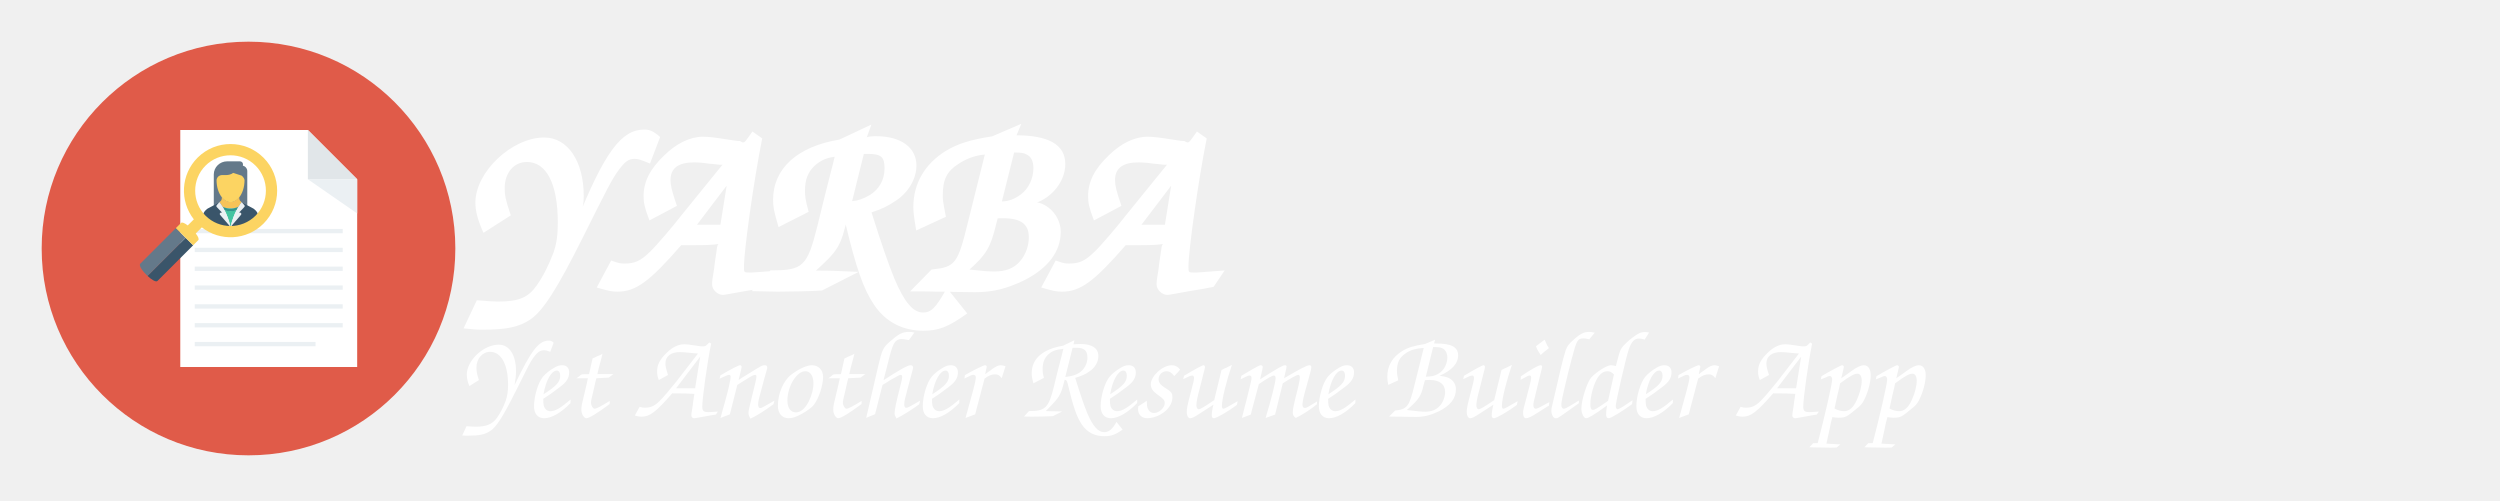
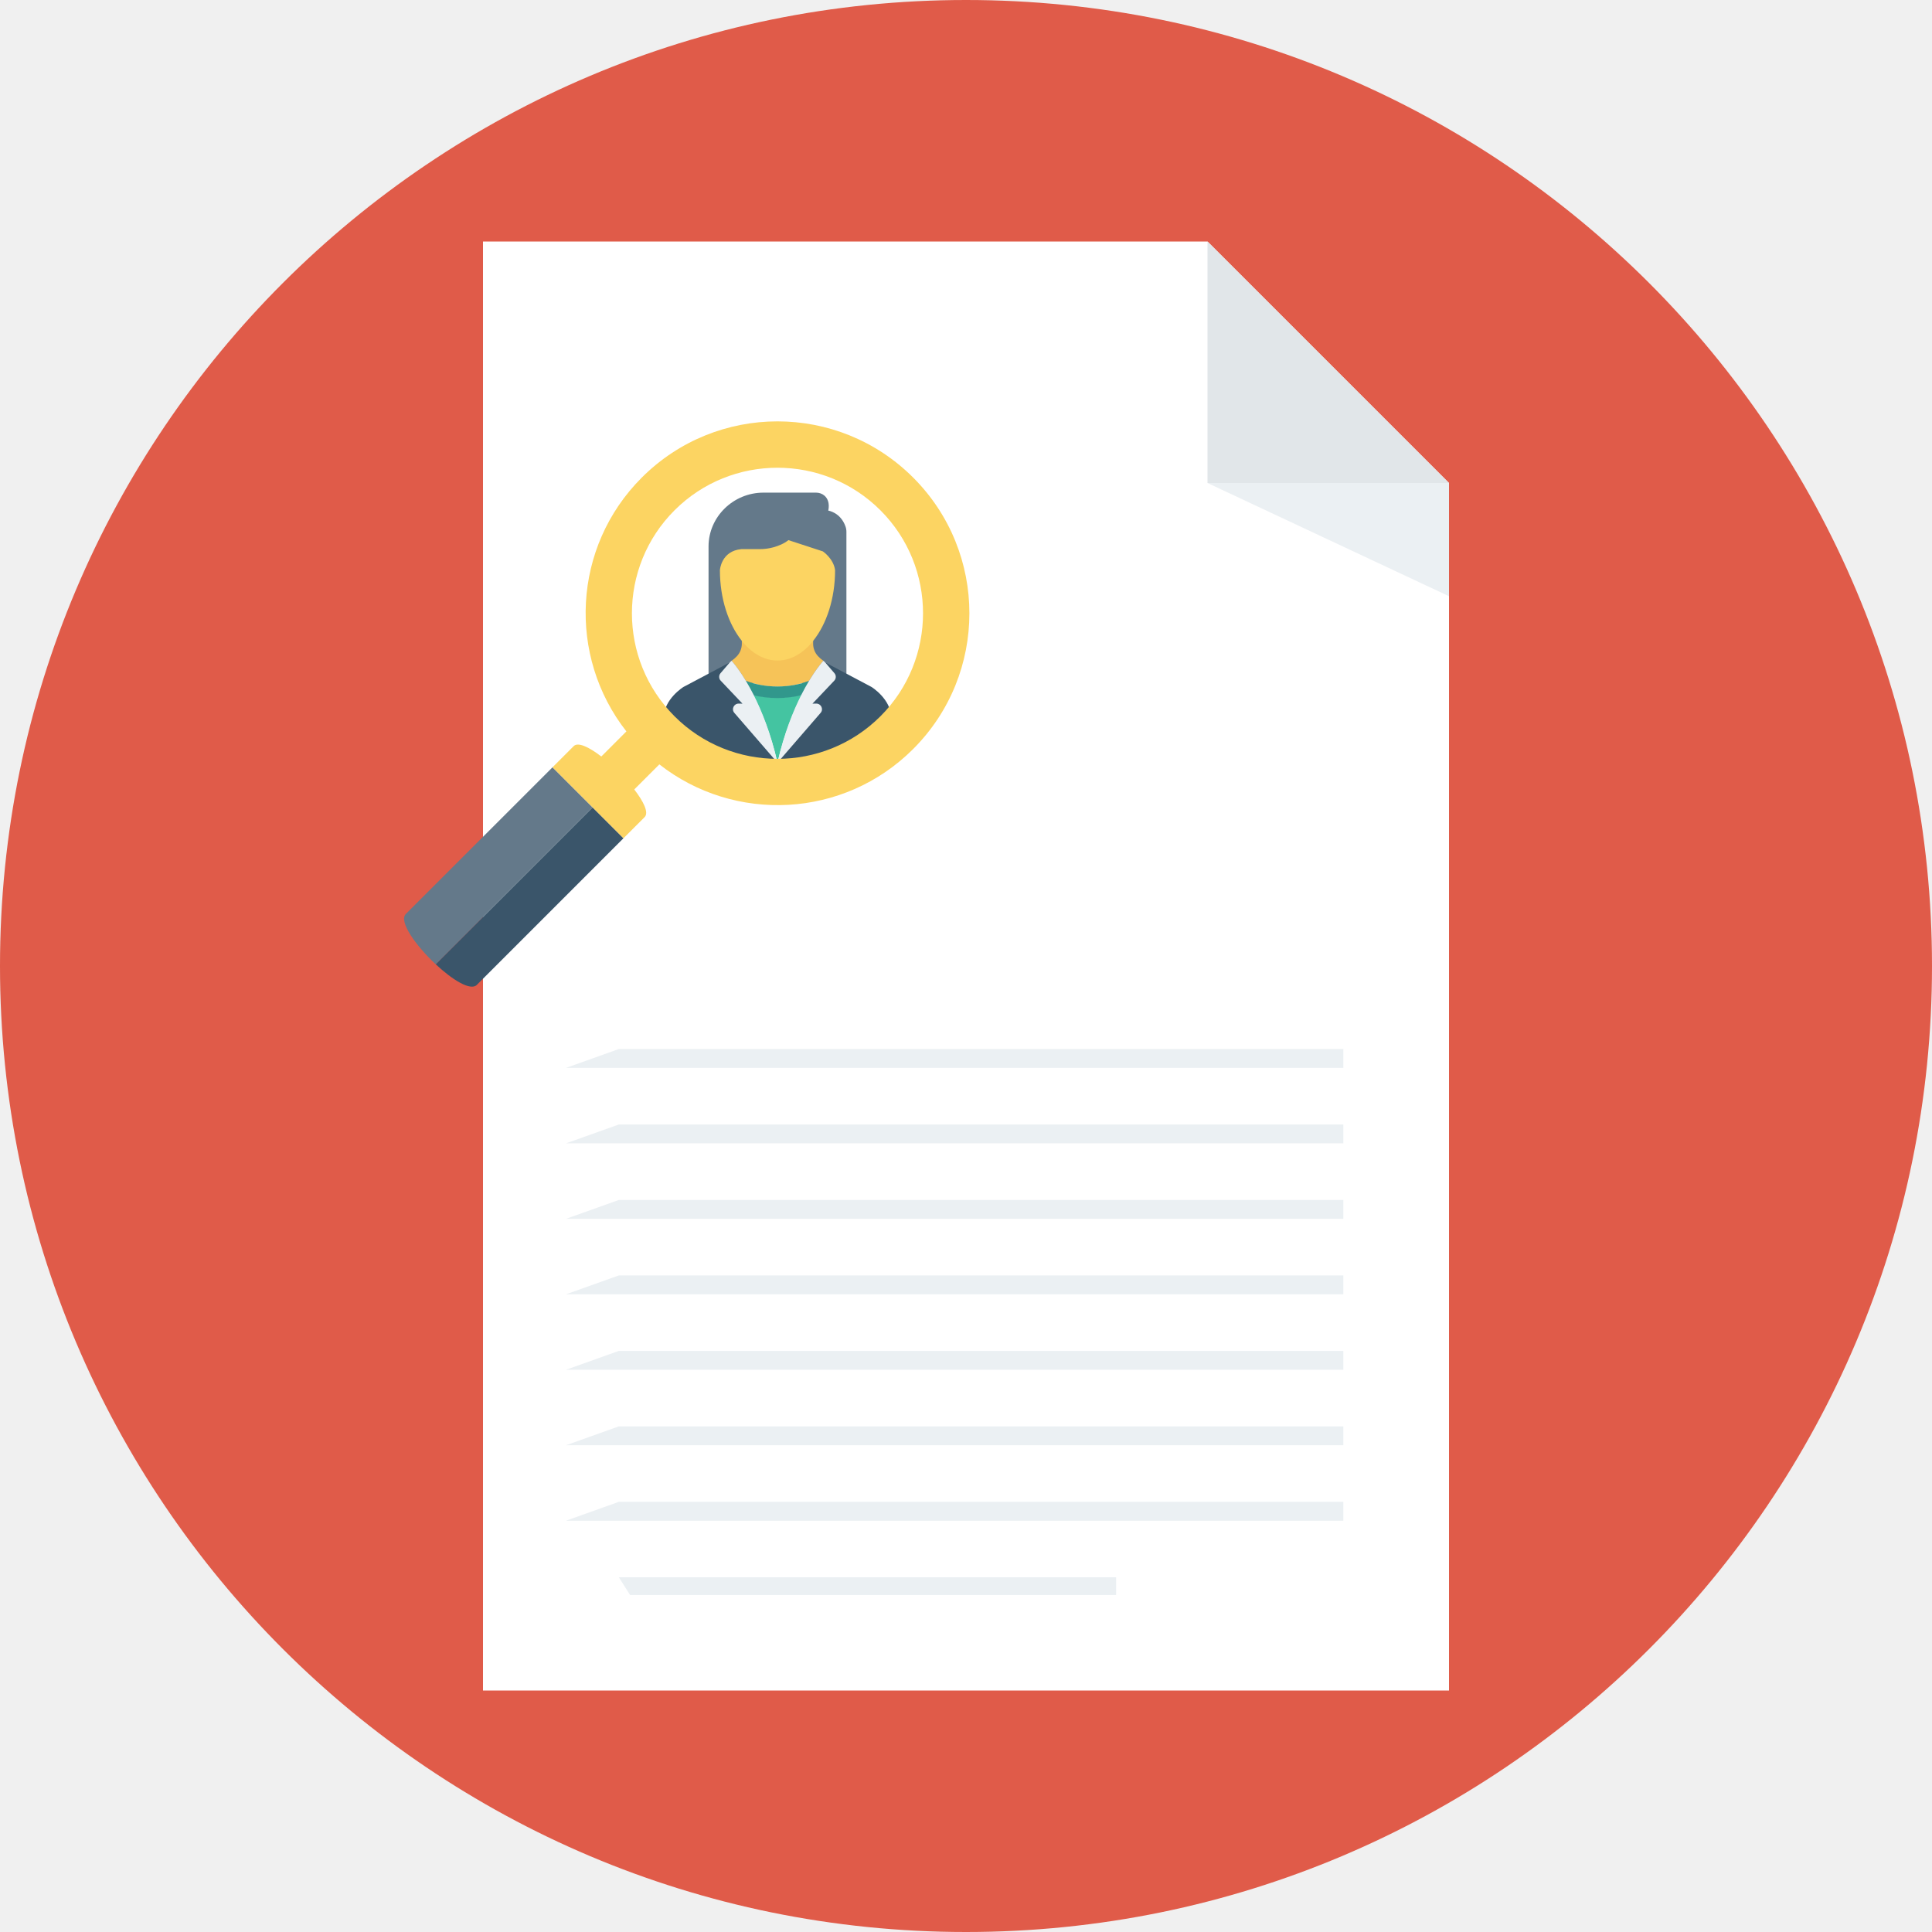
- <svg xmlns="http://www.w3.org/2000/svg" width="300" height="60" viewBox="0 0 300 60" fill="none">
-   <g transform="translate(5,5) scale(0.11)">
-     <circle style="fill:#E05B49;" cx="225.638" cy="225.638" r="225.638" />
-     <path style="opacity:0.1;enable-background:new    ;" d="M151.216,96.356v102.158l-4.795,4.842l-38.879,38.832             c-1.975,2.022,2.68,8.462,7.945,13.351l35.729,35.729v63.654l95.359,95.358c104.998-9.664,189.11-91.239,202.727-195.042             L290.418,96.356H151.216z" />
-     <polygon style="fill:#FFFFFF;" points="290.409,96.343 151.207,96.343 151.207,354.909 344.19,354.909 344.19,150.124 " />
-     <polygon style="fill:#E1E6E9;" points="290.409,150.124 344.19,150.124 290.409,96.343 " />
-     <g>
-       <polygon style="fill:#EBF0F3;" points="344.19,150.124 290.409,150.124 344.19,187.402  " />
-       <rect x="166.989" y="204.293" style="fill:#EBF0F3;" width="161.423" height="4.7" />
-       <rect x="166.989" y="224.84" style="fill:#EBF0F3;" width="161.423" height="4.7" />
-       <rect x="166.989" y="245.386" style="fill:#EBF0F3;" width="161.423" height="4.7" />
-       <rect x="166.989" y="265.933" style="fill:#EBF0F3;" width="161.423" height="4.7" />
-       <rect x="166.989" y="286.474" style="fill:#EBF0F3;" width="161.423" height="4.7" />
-       <rect x="166.989" y="307.026" style="fill:#EBF0F3;" width="161.423" height="4.7" />
-       <rect x="166.989" y="327.573" style="fill:#EBF0F3;" width="131.779" height="4.7" />
-     </g>
-     <path style="fill:#3A556A;" d="M157.05,213.96l-41.583,41.583c4.405,4.114,9.226,7.136,10.896,5.465l38.868-38.867L157.05,213.96z" />
-     <g>
-       <path style="fill:#64798A;" d="M146.427,203.337l-38.868,38.867c-1.99,1.99,2.663,8.441,7.907,13.339l41.583-41.583                 L146.427,203.337z" />
-       <path style="fill:#64798A;" d="M224.309,181.03v-40.1c0-0.481-0.081-0.959-0.243-1.413c-1.333-3.745-4.559-4.197-4.559-4.197                 c0.413-2.096-0.244-3.288-1.003-3.955c-0.613-0.538-1.422-0.811-2.245-0.811h-13.936c-8.003,0-14.551,6.42-14.551,14.266v36.209" />
-     </g>
-     <path style="fill:#F6C358;" d="M216.733,173.838c-0.816-0.897-1.245-2.07-1.245-3.271v-0.958c-0.116,0.144-0.221,0.308-0.34,0.447             c-2.543,2.977-5.686,4.761-9.102,4.761c-3.421,0-6.569-1.789-9.114-4.775c-0.119-0.139-0.224-0.303-0.34-0.448v0.972             c0,1.202-0.429,2.374-1.245,3.271c-0.374,0.412-0.857,0.85-1.462,1.273c0.059,0.065,0.176,0.196,0.383,0.443             c0.625,0.745,1.882,2.357,3.397,4.869c2.599,0.988,5.417,1.543,8.373,1.543c2.955,0,5.773-0.555,8.372-1.543             c1.516-2.513,2.773-4.124,3.398-4.87c0.208-0.247,0.324-0.378,0.383-0.443C217.59,174.688,217.107,174.25,216.733,173.838z" />
-     <path style="fill:#FCD462;" d="M206.046,175.047c3.416,0,6.559-1.784,9.102-4.761c0.119-0.139,0.224-0.303,0.34-0.447             c3.53-4.387,5.817-11.131,5.817-18.749c-0.406-3.082-3.245-4.97-3.245-4.97l-9.125-2.982c-1.161,0.948-2.667,1.534-3.926,1.888             c-1.189,0.335-2.421,0.497-3.658,0.497h-4.888c-5.374,0.497-5.678,5.567-5.678,5.567c0,7.609,2.282,14.347,5.806,18.735             c0.116,0.144,0.221,0.309,0.34,0.448C199.478,173.257,202.625,175.047,206.046,175.047z" />
-     <path style="fill:#44C4A1;" d="M199.522,184.091c2.267,4.344,4.726,10.301,6.517,18.033c1.795-7.751,4.262-13.72,6.534-18.067             c-2.093,0.509-4.274,0.806-6.534,0.806C203.789,184.864,201.608,184.592,199.522,184.091z" />
-     <path style="fill:#31978C;" d="M197.172,180.292c0.676,1.12,1.4,2.418,2.146,3.885c2.152,0.53,4.401,0.819,6.723,0.819             c2.332,0,4.581-0.315,6.74-0.854c0.739-1.453,1.457-2.738,2.128-3.85c-2.753,1.046-5.738,1.634-8.868,1.634             C202.909,181.926,199.925,181.338,197.172,180.292z" />
-     <path style="fill:#3A556A;" d="M193.395,175.552l-5.283,2.797l-6.977,3.694c0,0-5.248,3.216-5.248,8.253v11.83h30.152l0-0.001" />
-     <path style="fill:#EBF0F3;" d="M199.693,184.091c-0.704-1.385-1.387-2.611-2.026-3.668c-1.515-2.512-2.772-4.124-3.397-4.869             c-0.208-0.247-0.324-0.378-0.383-0.443c-0.019-0.021-0.491,0.441-0.491,0.441l-2.451,2.857c-0.495,0.578-0.474,1.427,0.05,1.98             l5.774,6.09l-0.965-0.022c-1.315-0.03-2.049,1.478-1.198,2.461l11.433,13.208l0-0.001             C204.296,194.393,201.901,188.435,199.693,184.091z" />
-     <path style="fill:#3A556A;" d="M206.039,202.127h0.001h30.152v-11.83c0-5.038-5.248-8.253-5.248-8.253l-6.977-3.694l-5.283-2.797" />
-     <path style="fill:#EBF0F3;" d="M216.275,186.456l-0.965,0.022l5.774-6.09c0.524-0.553,0.546-1.402,0.05-1.98l-2.451-2.857             c0,0-0.471-0.462-0.491-0.441c-0.059,0.065-0.176,0.195-0.383,0.443c-0.625,0.745-1.882,2.357-3.398,4.87             c-0.633,1.05-1.311,2.263-2.009,3.635c-2.213,4.347-4.615,10.316-6.364,18.067l0,0.001l0,0.001l11.434-13.209             C218.324,187.935,217.59,186.427,216.275,186.456z" />
-     <path style="fill:#FCD462;" d="M242.003,198.491c19.862-19.862,19.861-52.064,0-71.926c-19.862-19.862-52.064-19.862-71.926,0             c-18.38,18.38-19.715,47.311-4.076,67.268l-6.645,6.645c-3.23-2.484-6.164-3.905-7.323-2.745l-5.606,5.606l18.804,18.804             l5.605-5.606c1.159-1.159-0.262-4.094-2.746-7.324l6.645-6.645C194.692,218.206,223.622,216.871,242.003,198.491z M178.752,189.815             c-15.047-15.047-15.048-39.529-0.001-54.575c15.047-15.047,39.531-15.048,54.578-0.001c15.047,15.047,15.046,39.531-0.001,54.578             C218.28,204.863,193.798,204.862,178.752,189.815z" />
-   </g>
-   <text x="55" y="35" font-family="'Dreaming Outloud Pro', cursive" font-size="30" fill="white" font-weight="bold">YARBA</text>
-   <text x="55" y="50" font-family="'Dreaming Outloud Pro', cursive" font-size="15" fill="white">Yet Another Resume Builder App</text>
+ <svg xmlns="http://www.w3.org/2000/svg" width="512" height="512" viewBox="0 0 512 512" fill="none">
+   <circle style="fill:#e05b49" cx="256" cy="256" r="256" />
+   <path style="fill:#fff" d="M128 64h192l64 64v320H128Z" />
+   <path style="fill:#e1e6e9" d="M320 128h64l-64-64z" />
+   <path style="fill:#ebf0f3" d="M384 128h-64l64 30zM164 278h192v5H150zm0 20h192v5H150zm0 20h192v5H150zm0 20h192v5H150zm0 20h192v5H150zm0 20h192v5H150zm0 20h192v5H150zm0 20h131.779v4.7h-128.79z" />
+   <path style="fill:#3a556a" d="m157.05 213.96-41.583 41.583c4.405 4.114 9.226 7.136 10.896 5.465l38.868-38.867z" />
+   <path style="fill:#64798a" d="m146.427 203.337-38.868 38.867c-1.99 1.99 2.663 8.441 7.907 13.339l41.583-41.583zm77.882-22.307v-40.1c0-.481-.081-.959-.243-1.413-1.333-3.745-4.559-4.197-4.559-4.197.413-2.096-.244-3.288-1.003-3.955-.613-.538-1.422-.811-2.245-.811h-13.936c-8.003 0-14.551 6.42-14.551 14.266v36.209" />
+   <path style="fill:#f6c358" d="M216.733 173.838a4.85 4.85 0 0 1-1.245-3.271v-.958c-.116.144-.221.308-.34.447-2.543 2.977-5.686 4.761-9.102 4.761-3.421 0-6.569-1.789-9.114-4.775-.119-.139-.224-.303-.34-.448v.972a4.85 4.85 0 0 1-1.245 3.271 8.7 8.7 0 0 1-1.462 1.273c.059.065.176.196.383.443.625.745 1.882 2.357 3.397 4.869a23.5 23.5 0 0 0 16.745 0c1.516-2.513 2.773-4.124 3.398-4.87.208-.247.324-.378.383-.443a8.7 8.7 0 0 1-1.458-1.271" />
+   <path style="fill:#fcd462" d="M206.046 175.047c3.416 0 6.559-1.784 9.102-4.761.119-.139.224-.303.34-.447 3.53-4.387 5.817-11.131 5.817-18.749-.406-3.082-3.245-4.97-3.245-4.97l-9.125-2.982c-1.161.948-2.667 1.534-3.926 1.888a13.5 13.5 0 0 1-3.658.497h-4.888c-5.374.497-5.678 5.567-5.678 5.567 0 7.609 2.282 14.347 5.806 18.735.116.144.221.309.34.448 2.547 2.984 5.694 4.774 9.115 4.774" />
+   <path style="fill:#44c4a1" d="M199.522 184.091c2.267 4.344 4.726 10.301 6.517 18.033 1.795-7.751 4.262-13.72 6.534-18.067a27.6 27.6 0 0 1-6.534.806 27.8 27.8 0 0 1-6.517-.772" />
+   <path style="fill:#31978c" d="M197.172 180.292a62 62 0 0 1 2.146 3.885c2.152.53 4.401.819 6.723.819a27.8 27.8 0 0 0 6.74-.854 61 61 0 0 1 2.128-3.85 24.9 24.9 0 0 1-8.868 1.634c-3.132 0-6.116-.588-8.869-1.634" />
+   <path style="fill:#3a556a" d="m193.395 175.552-5.283 2.797-6.977 3.694s-5.248 3.216-5.248 8.253v11.83h30.152v-.001" />
+   <path style="fill:#ebf0f3" d="M199.693 184.091a57 57 0 0 0-2.026-3.668c-1.515-2.512-2.772-4.124-3.397-4.869a17 17 0 0 0-.383-.443c-.019-.021-.491.441-.491.441l-2.451 2.857a1.474 1.474 0 0 0 .05 1.98l5.774 6.09-.965-.022c-1.315-.03-2.049 1.478-1.198 2.461l11.433 13.208v-.001c-1.743-7.732-4.138-13.69-6.346-18.034" />
+   <path style="fill:#3a556a" d="M206.039 202.127h30.153v-11.83c0-5.038-5.248-8.253-5.248-8.253l-6.977-3.694-5.283-2.797" />
+   <path style="fill:#ebf0f3" d="m216.275 186.456-.965.022 5.774-6.09a1.473 1.473 0 0 0 .05-1.98l-2.451-2.857s-.471-.462-.491-.441c-.059.065-.176.195-.383.443-.625.745-1.882 2.357-3.398 4.87a58 58 0 0 0-2.009 3.635c-2.213 4.347-4.615 10.316-6.364 18.067v.002l11.434-13.209c.852-.983.118-2.491-1.197-2.462" />
+   <path style="fill:#fcd462" d="M242.003 198.491c19.862-19.862 19.861-52.064 0-71.926s-52.064-19.862-71.926 0c-18.38 18.38-19.715 47.311-4.076 67.268l-6.645 6.645c-3.23-2.484-6.164-3.905-7.323-2.745l-5.606 5.606 18.804 18.804 5.605-5.606c1.159-1.159-.262-4.094-2.746-7.324l6.645-6.645c19.957 15.638 48.887 14.303 67.268-4.077m-63.251-8.676c-15.047-15.047-15.048-39.529-.001-54.575 15.047-15.047 39.531-15.048 54.578-.001s15.046 39.531-.001 54.578c-15.048 15.046-39.53 15.045-54.576-.002" />
</svg>
